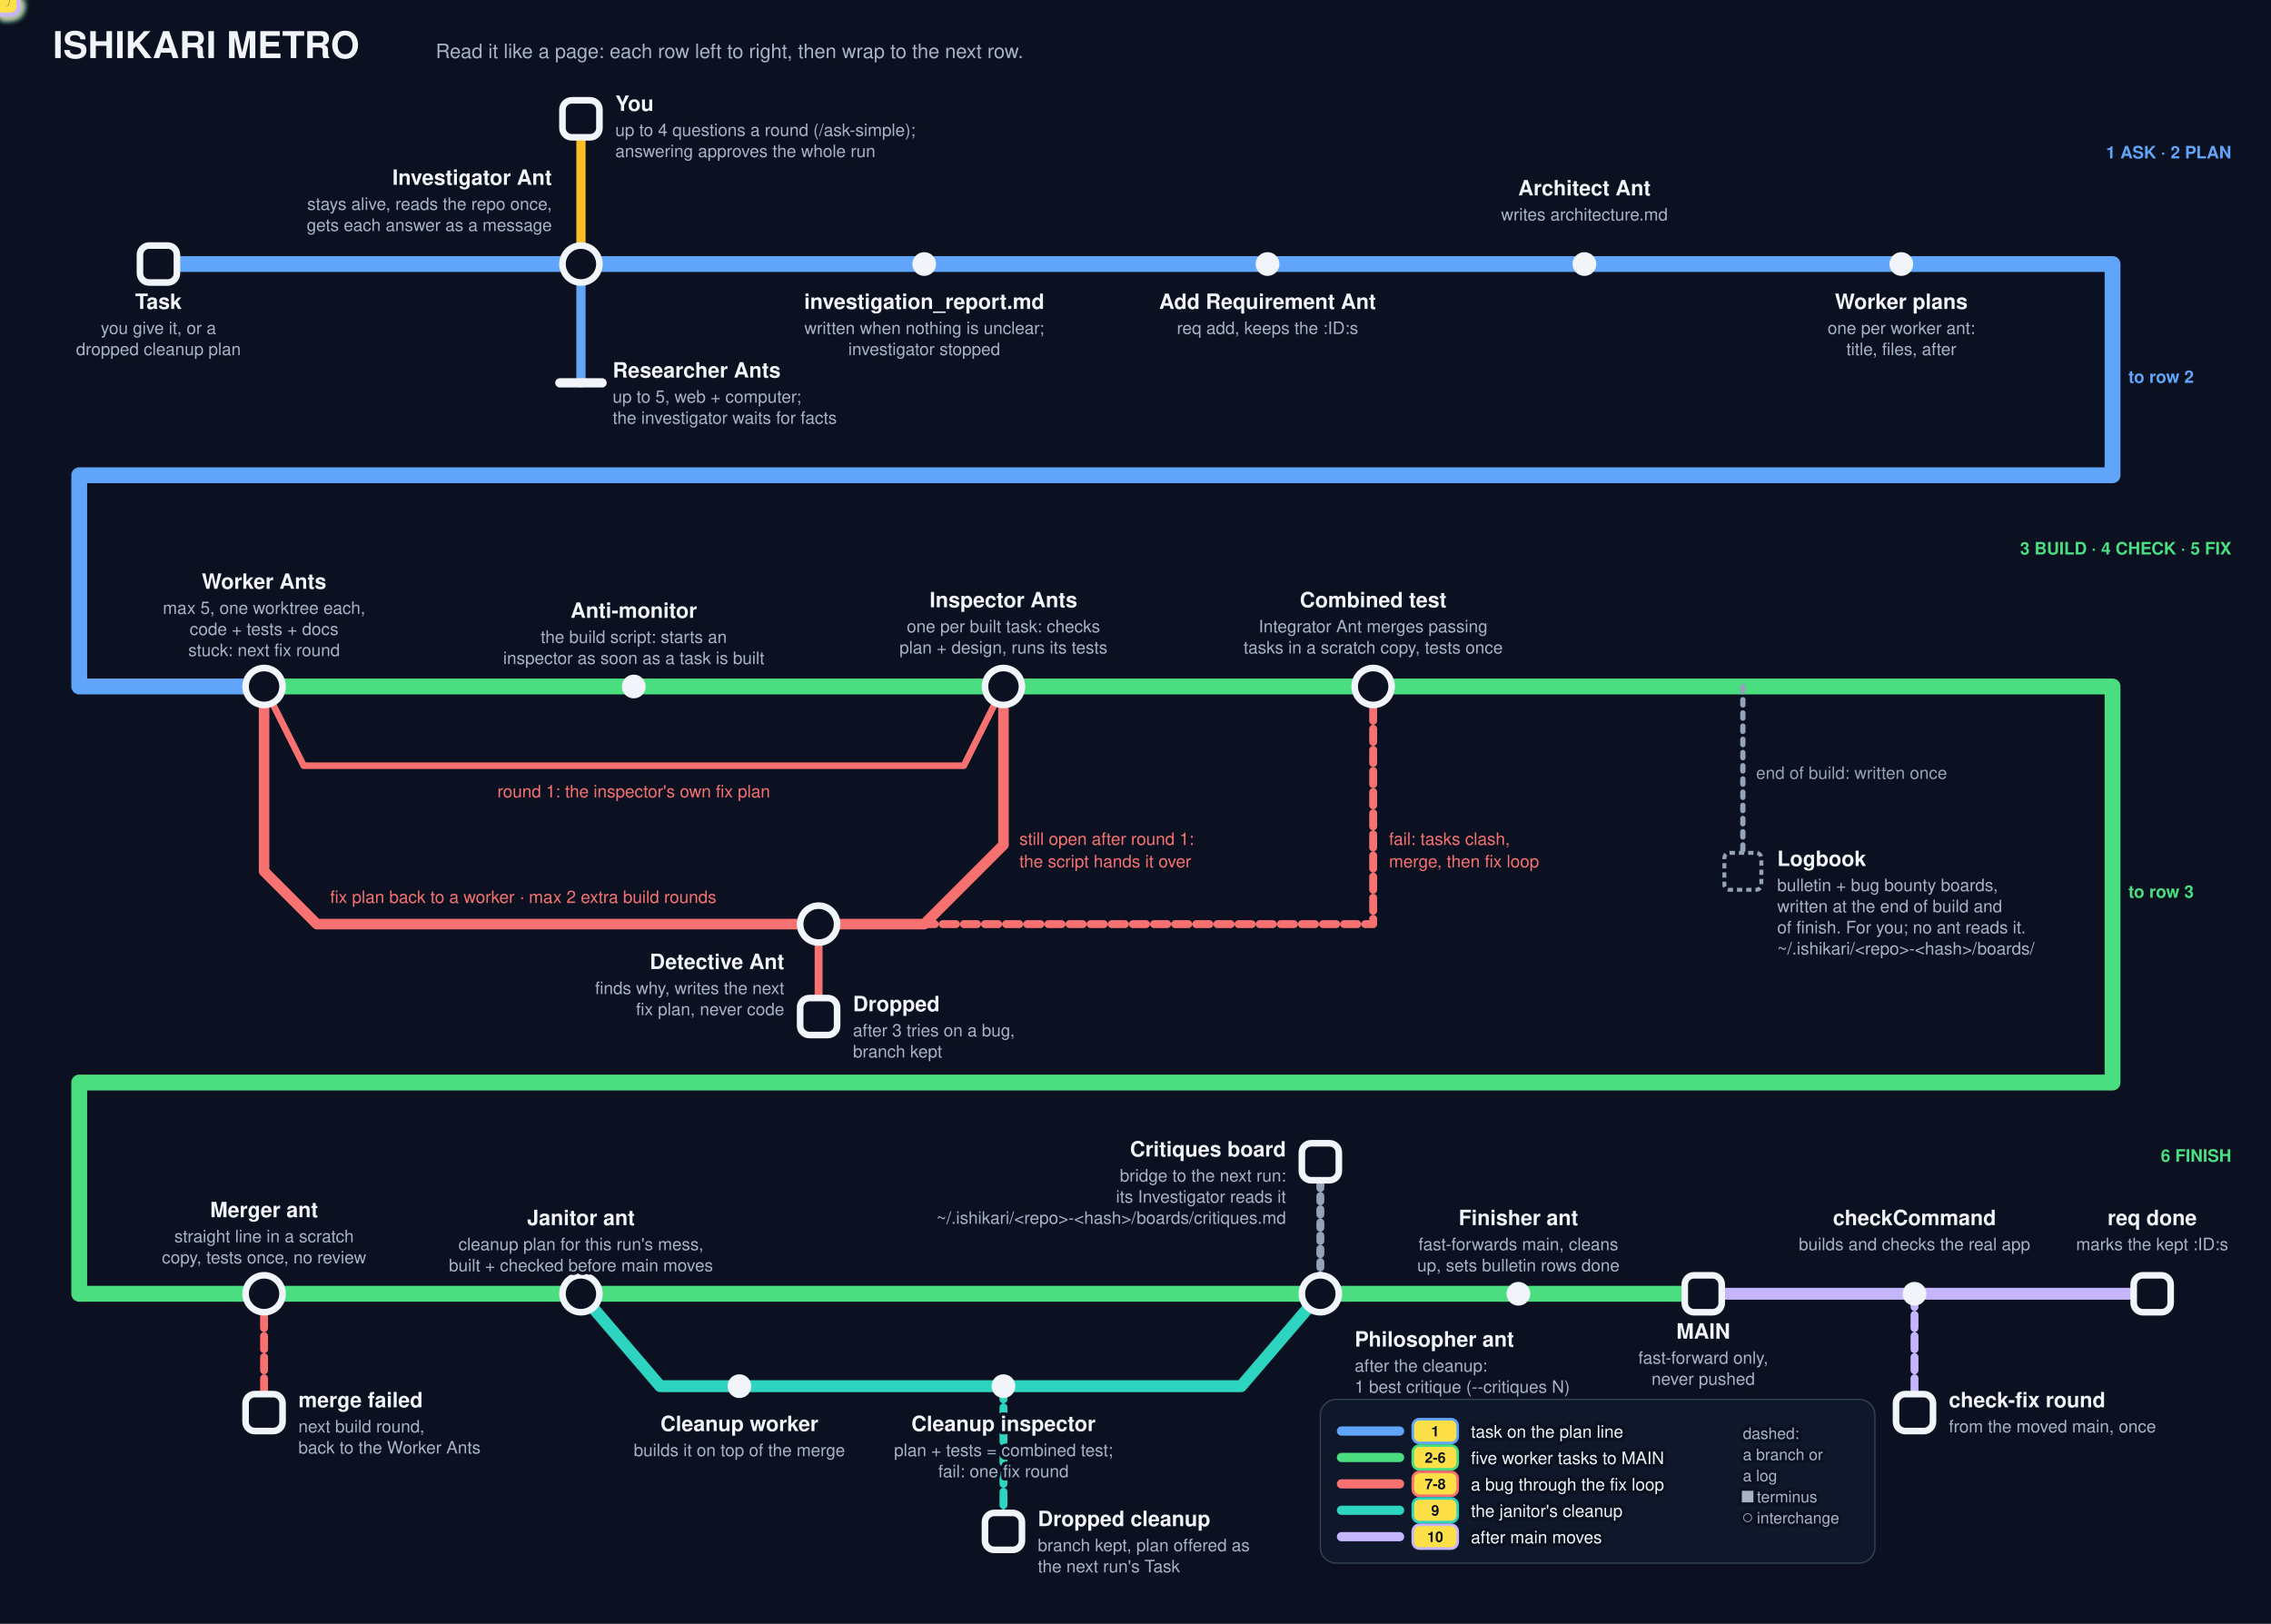
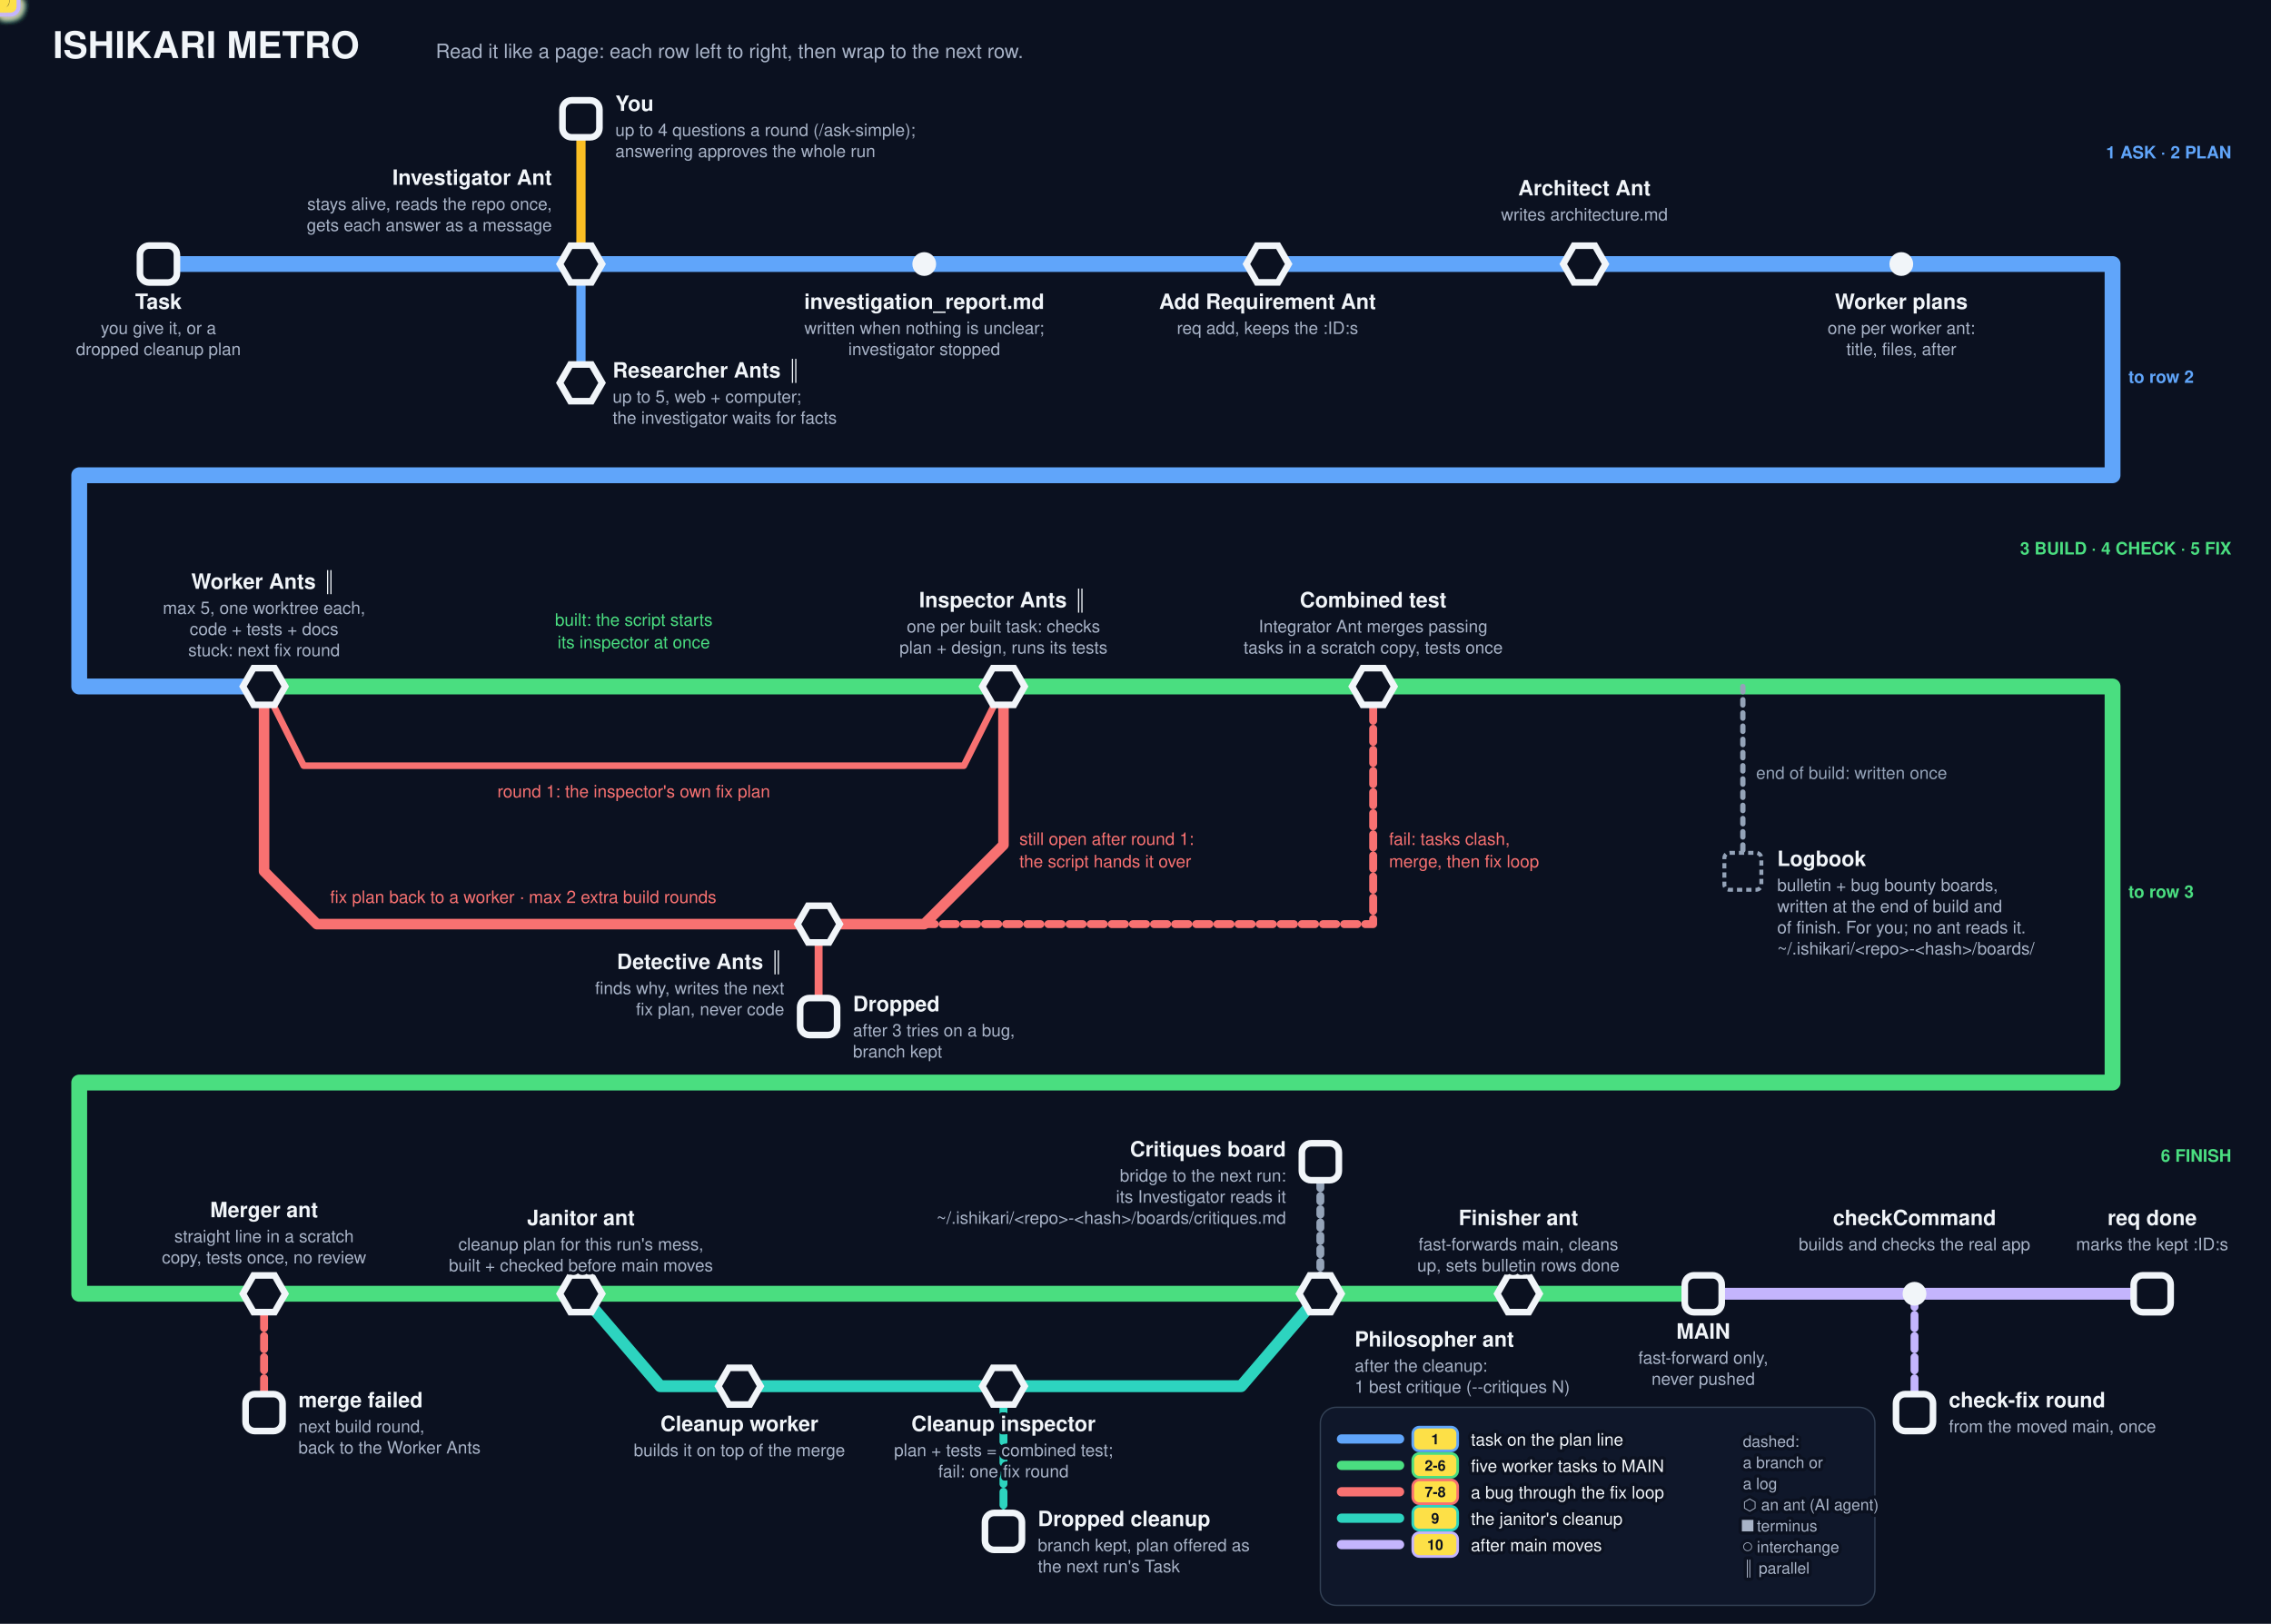
<svg xmlns="http://www.w3.org/2000/svg" viewBox="0 0 1720 1230" width="1720" height="1230" font-family="ui-sans-serif,-apple-system,Helvetica,Arial,sans-serif">
  <defs>
    <filter id="g" x="-100%" y="-100%" width="300%" height="300%">
      <feGaussianBlur stdDeviation="3" result="b" />
      <feMerge>
        <feMergeNode in="b" />
        <feMergeNode in="SourceGraphic" />
      </feMerge>
    </filter>
  </defs>
  <style>.h{paint-order:stroke;stroke:#0B1120;stroke-width:5px;stroke-linejoin:round}.flow{animation:f 1.2s linear infinite}@keyframes f{to{stroke-dashoffset:-32}}</style>
  <rect width="1720" height="1230" fill="#0B1120" />
  <text class="h" x="40" y="44" fill="#F1F5F9" font-size="28" text-anchor="start" font-weight="800">ISHIKARI METRO</text>
  <text class="h" x="330" y="44" fill="#A8B3C7" font-size="15" text-anchor="start" font-weight="400">Read it like a page: each row left to right, then wrap to the next row.</text>
  <text class="h" x="1690" y="120" fill="#60A5FA" font-size="13" text-anchor="end" font-weight="800">1 ASK  ·  2 PLAN</text>
  <text class="h" x="1690" y="420" fill="#4ADE80" font-size="13" text-anchor="end" font-weight="800">3 BUILD  ·  4 CHECK  ·  5 FIX</text>
  <text class="h" x="1690" y="880" fill="#4ADE80" font-size="13" text-anchor="end" font-weight="800">6 FINISH</text>
  <path id="L-plan" d="M120,200 L1440,200 L1600,200 L1600,360 L60,360 L60,520 L200,520" fill="none" stroke="#60A5FA" stroke-width="12" stroke-linejoin="round" stroke-linecap="round" />
  <path id="L-ask" d="M440,200 L440,90" fill="none" stroke="#FBBF24" stroke-width="7" stroke-linejoin="round" stroke-linecap="round" />
  <path id="L-res" d="M440,200 L440,290" fill="none" stroke="#60A5FA" stroke-width="7" stroke-linejoin="round" stroke-linecap="round" />
  <path id="L-build" d="M200,520 L1320,520 L1600,520 L1600,820 L60,820 L60,980 L1290,980" fill="none" stroke="#4ADE80" stroke-width="12" stroke-linejoin="round" stroke-linecap="round" />
  <path id="L-bugin" d="M760,520 L760,640 L700,700 L620,700" fill="none" stroke="#F87171" stroke-width="8" stroke-linejoin="round" stroke-linecap="round" />
  <path id="L-clash" d="M1040,520 L1040,700 L620,700" fill="none" stroke="#F87171" stroke-width="6" stroke-linejoin="round" stroke-linecap="round" stroke-dasharray="10 6" class="flow" />
  <path id="L-bugout" d="M620,700 L240,700 L200,660 L200,520" fill="none" stroke="#F87171" stroke-width="8" stroke-linejoin="round" stroke-linecap="round" />
  <path id="L-r1" d="M760,520 L730,580 L230,580 L200,520" fill="none" stroke="#F87171" stroke-width="5" stroke-linejoin="round" stroke-linecap="round" />
  <path id="L-logA" d="M1320,520 L1320,646" fill="none" stroke="#94A3B8" stroke-width="4" stroke-linejoin="round" stroke-linecap="round" stroke-dasharray="4 6" class="flow" />
  <path id="L-drop" d="M620,700 L620,770" fill="none" stroke="#F87171" stroke-width="6" stroke-linejoin="round" stroke-linecap="round" />
  <path id="L-mfail" d="M200,980 L200,1070" fill="none" stroke="#F87171" stroke-width="6" stroke-linejoin="round" stroke-linecap="round" stroke-dasharray="10 6" class="flow" />
  <path id="L-tidy" d="M440,980 L500,1050 L560,1050 L760,1050 L940,1050 L1000,980" fill="none" stroke="#2DD4BF" stroke-width="9" stroke-linejoin="round" stroke-linecap="round" />
  <path id="L-tdrop" d="M760,1050 L760,1160" fill="none" stroke="#2DD4BF" stroke-width="6" stroke-linejoin="round" stroke-linecap="round" stroke-dasharray="10 6" class="flow" />
  <path id="L-crit" d="M1000,980 L1000,880" fill="none" stroke="#94A3B8" stroke-width="6" stroke-linejoin="round" stroke-linecap="round" stroke-dasharray="4 6" class="flow" />
  <path id="L-after" d="M1290,980 L1630,980" fill="none" stroke="#C4B5FD" stroke-width="9" stroke-linejoin="round" stroke-linecap="round" />
  <path id="L-cfix" d="M1450,980 L1450,1070" fill="none" stroke="#C4B5FD" stroke-width="6" stroke-linejoin="round" stroke-linecap="round" stroke-dasharray="10 6" class="flow" />
  <text class="h" x="1612" y="290" fill="#60A5FA" font-size="13" text-anchor="start" font-weight="700">to row 2</text>
+   <text class="h" x="480" y="474" fill="#4ADE80" font-size="13" text-anchor="middle" font-weight="400">built: the script starts</text>
+   <text class="h" x="480" y="491" fill="#4ADE80" font-size="13" text-anchor="middle" font-weight="400">its inspector at once</text>
  <text class="h" x="1612" y="680" fill="#4ADE80" font-size="13" text-anchor="start" font-weight="700">to row 3</text>
  <text class="h" x="1330" y="590" fill="#94A3B8" font-size="13" text-anchor="start" font-weight="400">end of build: written once</text>
  <text class="h" x="772" y="640" fill="#F87171" font-size="13" text-anchor="start" font-weight="400">still open after round 1:</text>
  <text class="h" x="772" y="657" fill="#F87171" font-size="13" text-anchor="start" font-weight="400">the script hands it over</text>
  <text class="h" x="480" y="604" fill="#F87171" font-size="13" text-anchor="middle" font-weight="400">round 1: the inspector's own fix plan</text>
  <text class="h" x="1052" y="640" fill="#F87171" font-size="13" text-anchor="start" font-weight="400">fail: tasks clash,</text>
  <text class="h" x="1052" y="657" fill="#F87171" font-size="13" text-anchor="start" font-weight="400">merge, then fix loop</text>
  <text class="h" x="250" y="684" fill="#F87171" font-size="13" text-anchor="start" font-weight="400">fix plan back to a worker  ·  max 2 extra build rounds</text>
  <rect x="106" y="186" width="28" height="28" rx="7" fill="#0B1120" stroke="#F1F5F9" stroke-width="5" />
  <text class="h" x="120" y="234" fill="#F1F5F9" font-size="16" text-anchor="middle" font-weight="700">Task</text>
  <text class="h" x="120" y="253" fill="#A8B3C7" font-size="13" text-anchor="middle" font-weight="400">you give it, or a</text>
  <text class="h" x="120" y="269" fill="#A8B3C7" font-size="13" text-anchor="middle" font-weight="400">dropped cleanup plan</text>
-   <circle cx="440" cy="200" r="14" fill="#0B1120" stroke="#F1F5F9" stroke-width="5" />
+   <polygon points="424.0,200.0 432.0,186.1 448.0,186.1 456.0,200.0 448.0,213.9 432.0,213.9" fill="#0B1120" stroke="#F1F5F9" stroke-width="5" />
  <text class="h" x="418" y="140" fill="#F1F5F9" font-size="16" text-anchor="end" font-weight="700">Investigator Ant</text>
  <text class="h" x="418" y="159" fill="#A8B3C7" font-size="13" text-anchor="end" font-weight="400">stays alive, reads the repo once,</text>
  <text class="h" x="418" y="175" fill="#A8B3C7" font-size="13" text-anchor="end" font-weight="400">gets each answer as a message</text>
  <rect x="426" y="76" width="28" height="28" rx="7" fill="#0B1120" stroke="#F1F5F9" stroke-width="5" />
  <text class="h" x="466" y="84" fill="#F1F5F9" font-size="16" text-anchor="start" font-weight="700">You</text>
  <text class="h" x="466" y="103" fill="#A8B3C7" font-size="13" text-anchor="start" font-weight="400">up to 4 questions a round (/ask-simple);</text>
  <text class="h" x="466" y="119" fill="#A8B3C7" font-size="13" text-anchor="start" font-weight="400">answering approves the whole run</text>
-   <line x1="424" y1="290" x2="456" y2="290" stroke="#F1F5F9" stroke-width="7" stroke-linecap="round" />
-   <text class="h" x="464" y="286" fill="#F1F5F9" font-size="16" text-anchor="start" font-weight="700">Researcher Ants</text>
+   <polygon points="424.0,290.0 432.0,276.1 448.0,276.1 456.0,290.0 448.0,303.9 432.0,303.9" fill="#0B1120" stroke="#F1F5F9" stroke-width="5" />
+   <text class="h" x="464" y="286" fill="#F1F5F9" font-size="16" text-anchor="start" font-weight="700">Researcher Ants  ∥</text>
  <text class="h" x="464" y="305" fill="#A8B3C7" font-size="13" text-anchor="start" font-weight="400">up to 5, web + computer;</text>
  <text class="h" x="464" y="321" fill="#A8B3C7" font-size="13" text-anchor="start" font-weight="400">the investigator waits for facts</text>
  <circle cx="700" cy="200" r="9" fill="#F1F5F9" />
  <text class="h" x="700" y="234" fill="#F1F5F9" font-size="16" text-anchor="middle" font-weight="700">investigation_report.md</text>
  <text class="h" x="700" y="253" fill="#A8B3C7" font-size="13" text-anchor="middle" font-weight="400">written when nothing is unclear;</text>
  <text class="h" x="700" y="269" fill="#A8B3C7" font-size="13" text-anchor="middle" font-weight="400">investigator stopped</text>
-   <circle cx="960" cy="200" r="9" fill="#F1F5F9" />
+   <polygon points="944.0,200.0 952.0,186.1 968.0,186.1 976.0,200.0 968.0,213.9 952.0,213.9" fill="#0B1120" stroke="#F1F5F9" stroke-width="5" />
  <text class="h" x="960" y="234" fill="#F1F5F9" font-size="16" text-anchor="middle" font-weight="700">Add Requirement Ant</text>
  <text class="h" x="960" y="253" fill="#A8B3C7" font-size="13" text-anchor="middle" font-weight="400">req add, keeps the :ID:s</text>
-   <circle cx="1200" cy="200" r="9" fill="#F1F5F9" />
+   <polygon points="1184.0,200.0 1192.0,186.1 1208.0,186.1 1216.0,200.0 1208.0,213.9 1192.0,213.9" fill="#0B1120" stroke="#F1F5F9" stroke-width="5" />
  <text class="h" x="1200" y="148" fill="#F1F5F9" font-size="16" text-anchor="middle" font-weight="700">Architect Ant</text>
  <text class="h" x="1200" y="167" fill="#A8B3C7" font-size="13" text-anchor="middle" font-weight="400">writes architecture.md</text>
  <circle cx="1440" cy="200" r="9" fill="#F1F5F9" />
  <text class="h" x="1440" y="234" fill="#F1F5F9" font-size="16" text-anchor="middle" font-weight="700">Worker plans</text>
  <text class="h" x="1440" y="253" fill="#A8B3C7" font-size="13" text-anchor="middle" font-weight="400">one per worker ant:</text>
  <text class="h" x="1440" y="269" fill="#A8B3C7" font-size="13" text-anchor="middle" font-weight="400">title, files, after</text>
-   <circle cx="200" cy="520" r="14" fill="#0B1120" stroke="#F1F5F9" stroke-width="5" />
-   <text class="h" x="200" y="446" fill="#F1F5F9" font-size="16" text-anchor="middle" font-weight="700">Worker Ants</text>
+   <polygon points="184.0,520.0 192.0,506.1 208.0,506.1 216.0,520.0 208.0,533.9 192.0,533.9" fill="#0B1120" stroke="#F1F5F9" stroke-width="5" />
+   <text class="h" x="200" y="446" fill="#F1F5F9" font-size="16" text-anchor="middle" font-weight="700">Worker Ants  ∥</text>
  <text class="h" x="200" y="465" fill="#A8B3C7" font-size="13" text-anchor="middle" font-weight="400">max 5, one worktree each,</text>
  <text class="h" x="200" y="481" fill="#A8B3C7" font-size="13" text-anchor="middle" font-weight="400">code + tests + docs</text>
  <text class="h" x="200" y="497" fill="#A8B3C7" font-size="13" text-anchor="middle" font-weight="400">stuck: next fix round</text>
-   <circle cx="480" cy="520" r="9" fill="#F1F5F9" />
-   <text class="h" x="480" y="468" fill="#F1F5F9" font-size="16" text-anchor="middle" font-weight="700">Anti-monitor</text>
-   <text class="h" x="480" y="487" fill="#A8B3C7" font-size="13" text-anchor="middle" font-weight="400">the build script: starts an</text>
-   <text class="h" x="480" y="503" fill="#A8B3C7" font-size="13" text-anchor="middle" font-weight="400">inspector as soon as a task is built</text>
-   <circle cx="760" cy="520" r="14" fill="#0B1120" stroke="#F1F5F9" stroke-width="5" />
-   <text class="h" x="760" y="460" fill="#F1F5F9" font-size="16" text-anchor="middle" font-weight="700">Inspector Ants</text>
+   <polygon points="744.0,520.0 752.0,506.1 768.0,506.1 776.0,520.0 768.0,533.9 752.0,533.9" fill="#0B1120" stroke="#F1F5F9" stroke-width="5" />
+   <text class="h" x="760" y="460" fill="#F1F5F9" font-size="16" text-anchor="middle" font-weight="700">Inspector Ants  ∥</text>
  <text class="h" x="760" y="479" fill="#A8B3C7" font-size="13" text-anchor="middle" font-weight="400">one per built task: checks</text>
  <text class="h" x="760" y="495" fill="#A8B3C7" font-size="13" text-anchor="middle" font-weight="400">plan + design, runs its tests</text>
-   <circle cx="1040" cy="520" r="14" fill="#0B1120" stroke="#F1F5F9" stroke-width="5" />
+   <polygon points="1024.0,520.0 1032.0,506.1 1048.0,506.1 1056.0,520.0 1048.0,533.9 1032.0,533.9" fill="#0B1120" stroke="#F1F5F9" stroke-width="5" />
  <text class="h" x="1040" y="460" fill="#F1F5F9" font-size="16" text-anchor="middle" font-weight="700">Combined test</text>
  <text class="h" x="1040" y="479" fill="#A8B3C7" font-size="13" text-anchor="middle" font-weight="400">Integrator Ant merges passing</text>
  <text class="h" x="1040" y="495" fill="#A8B3C7" font-size="13" text-anchor="middle" font-weight="400">tasks in a scratch copy, tests once</text>
  <rect x="1306" y="646" width="28" height="28" rx="4" fill="#0B1120" stroke="#94A3B8" stroke-width="3" stroke-dasharray="4 3" />
  <text class="h" x="1346" y="656" fill="#F1F5F9" font-size="16" text-anchor="start" font-weight="700">Logbook</text>
  <text class="h" x="1346" y="675" fill="#A8B3C7" font-size="13" text-anchor="start" font-weight="400">bulletin + bug bounty boards,</text>
  <text class="h" x="1346" y="691" fill="#A8B3C7" font-size="13" text-anchor="start" font-weight="400">written at the end of build and</text>
  <text class="h" x="1346" y="707" fill="#A8B3C7" font-size="13" text-anchor="start" font-weight="400">of finish. For you; no ant reads it.</text>
  <text class="h" x="1346" y="723" fill="#A8B3C7" font-size="13" text-anchor="start" font-weight="400">~/.ishikari/&lt;repo&gt;-&lt;hash&gt;/boards/</text>
-   <circle cx="620" cy="700" r="14" fill="#0B1120" stroke="#F1F5F9" stroke-width="5" />
-   <text class="h" x="594" y="734" fill="#F1F5F9" font-size="16" text-anchor="end" font-weight="700">Detective Ant</text>
+   <polygon points="604.0,700.0 612.0,686.1 628.0,686.1 636.0,700.0 628.0,713.9 612.0,713.9" fill="#0B1120" stroke="#F1F5F9" stroke-width="5" />
+   <text class="h" x="594" y="734" fill="#F1F5F9" font-size="16" text-anchor="end" font-weight="700">Detective Ants  ∥</text>
  <text class="h" x="594" y="753" fill="#A8B3C7" font-size="13" text-anchor="end" font-weight="400">finds why, writes the next</text>
  <text class="h" x="594" y="769" fill="#A8B3C7" font-size="13" text-anchor="end" font-weight="400">fix plan, never code</text>
  <rect x="606" y="756" width="28" height="28" rx="7" fill="#0B1120" stroke="#F1F5F9" stroke-width="5" />
  <text class="h" x="646" y="766" fill="#F1F5F9" font-size="16" text-anchor="start" font-weight="700">Dropped</text>
  <text class="h" x="646" y="785" fill="#A8B3C7" font-size="13" text-anchor="start" font-weight="400">after 3 tries on a bug,</text>
  <text class="h" x="646" y="801" fill="#A8B3C7" font-size="13" text-anchor="start" font-weight="400">branch kept</text>
-   <circle cx="200" cy="980" r="14" fill="#0B1120" stroke="#F1F5F9" stroke-width="5" />
+   <polygon points="184.0,980.0 192.0,966.1 208.0,966.1 216.0,980.0 208.0,993.9 192.0,993.9" fill="#0B1120" stroke="#F1F5F9" stroke-width="5" />
  <text class="h" x="200" y="922" fill="#F1F5F9" font-size="16" text-anchor="middle" font-weight="700">Merger ant</text>
  <text class="h" x="200" y="941" fill="#A8B3C7" font-size="13" text-anchor="middle" font-weight="400">straight line in a scratch</text>
  <text class="h" x="200" y="957" fill="#A8B3C7" font-size="13" text-anchor="middle" font-weight="400">copy, tests once, no review</text>
  <rect x="186" y="1056" width="28" height="28" rx="7" fill="#0B1120" stroke="#F1F5F9" stroke-width="5" />
  <text class="h" x="226" y="1066" fill="#F1F5F9" font-size="16" text-anchor="start" font-weight="700">merge failed</text>
  <text class="h" x="226" y="1085" fill="#A8B3C7" font-size="13" text-anchor="start" font-weight="400">next build round,</text>
  <text class="h" x="226" y="1101" fill="#A8B3C7" font-size="13" text-anchor="start" font-weight="400">back to the Worker Ants</text>
-   <circle cx="440" cy="980" r="14" fill="#0B1120" stroke="#F1F5F9" stroke-width="5" />
+   <polygon points="424.0,980.0 432.0,966.1 448.0,966.1 456.0,980.0 448.0,993.9 432.0,993.9" fill="#0B1120" stroke="#F1F5F9" stroke-width="5" />
  <text class="h" x="440" y="928" fill="#F1F5F9" font-size="16" text-anchor="middle" font-weight="700">Janitor ant</text>
  <text class="h" x="440" y="947" fill="#A8B3C7" font-size="13" text-anchor="middle" font-weight="400">cleanup plan for this run's mess,</text>
  <text class="h" x="440" y="963" fill="#A8B3C7" font-size="13" text-anchor="middle" font-weight="400">built + checked before main moves</text>
-   <circle cx="560" cy="1050" r="9" fill="#F1F5F9" />
+   <polygon points="544.0,1050.0 552.0,1036.1 568.0,1036.1 576.0,1050.0 568.0,1063.9 552.0,1063.9" fill="#0B1120" stroke="#F1F5F9" stroke-width="5" />
  <text class="h" x="560" y="1084" fill="#F1F5F9" font-size="16" text-anchor="middle" font-weight="700">Cleanup worker</text>
  <text class="h" x="560" y="1103" fill="#A8B3C7" font-size="13" text-anchor="middle" font-weight="400">builds it on top of the merge</text>
-   <circle cx="760" cy="1050" r="9" fill="#F1F5F9" />
+   <polygon points="744.0,1050.0 752.0,1036.1 768.0,1036.1 776.0,1050.0 768.0,1063.9 752.0,1063.9" fill="#0B1120" stroke="#F1F5F9" stroke-width="5" />
  <text class="h" x="760" y="1084" fill="#F1F5F9" font-size="16" text-anchor="middle" font-weight="700">Cleanup inspector</text>
  <text class="h" x="760" y="1103" fill="#A8B3C7" font-size="13" text-anchor="middle" font-weight="400">plan + tests = combined test;</text>
  <text class="h" x="760" y="1119" fill="#A8B3C7" font-size="13" text-anchor="middle" font-weight="400">fail: one fix round</text>
  <rect x="746" y="1146" width="28" height="28" rx="7" fill="#0B1120" stroke="#F1F5F9" stroke-width="5" />
  <text class="h" x="786" y="1156" fill="#F1F5F9" font-size="16" text-anchor="start" font-weight="700">Dropped cleanup</text>
  <text class="h" x="786" y="1175" fill="#A8B3C7" font-size="13" text-anchor="start" font-weight="400">branch kept, plan offered as</text>
  <text class="h" x="786" y="1191" fill="#A8B3C7" font-size="13" text-anchor="start" font-weight="400">the next run's Task</text>
-   <circle cx="1000" cy="980" r="14" fill="#0B1120" stroke="#F1F5F9" stroke-width="5" />
+   <polygon points="984.0,980.0 992.0,966.1 1008.0,966.1 1016.0,980.0 1008.0,993.9 992.0,993.9" fill="#0B1120" stroke="#F1F5F9" stroke-width="5" />
  <text class="h" x="1026" y="1020" fill="#F1F5F9" font-size="16" text-anchor="start" font-weight="700">Philosopher ant</text>
  <text class="h" x="1026" y="1039" fill="#A8B3C7" font-size="13" text-anchor="start" font-weight="400">after the cleanup:</text>
  <text class="h" x="1026" y="1055" fill="#A8B3C7" font-size="13" text-anchor="start" font-weight="400">1 best critique (--critiques N)</text>
  <rect x="986" y="866" width="28" height="28" rx="7" fill="#0B1120" stroke="#F1F5F9" stroke-width="5" />
  <text class="h" x="974" y="876" fill="#F1F5F9" font-size="16" text-anchor="end" font-weight="700">Critiques board</text>
  <text class="h" x="974" y="895" fill="#A8B3C7" font-size="13" text-anchor="end" font-weight="400">bridge to the next run:</text>
  <text class="h" x="974" y="911" fill="#A8B3C7" font-size="13" text-anchor="end" font-weight="400">its Investigator reads it</text>
  <text class="h" x="974" y="927" fill="#A8B3C7" font-size="13" text-anchor="end" font-weight="400">~/.ishikari/&lt;repo&gt;-&lt;hash&gt;/boards/critiques.md</text>
-   <circle cx="1150" cy="980" r="9" fill="#F1F5F9" />
+   <polygon points="1134.0,980.0 1142.0,966.1 1158.0,966.1 1166.0,980.0 1158.0,993.9 1142.0,993.9" fill="#0B1120" stroke="#F1F5F9" stroke-width="5" />
  <text class="h" x="1150" y="928" fill="#F1F5F9" font-size="16" text-anchor="middle" font-weight="700">Finisher ant</text>
  <text class="h" x="1150" y="947" fill="#A8B3C7" font-size="13" text-anchor="middle" font-weight="400">fast-forwards main, cleans</text>
  <text class="h" x="1150" y="963" fill="#A8B3C7" font-size="13" text-anchor="middle" font-weight="400">up, sets bulletin rows done</text>
  <rect x="1276" y="966" width="28" height="28" rx="7" fill="#0B1120" stroke="#F1F5F9" stroke-width="5" />
  <text class="h" x="1290" y="1014" fill="#F1F5F9" font-size="16" text-anchor="middle" font-weight="700">MAIN</text>
  <text class="h" x="1290" y="1033" fill="#A8B3C7" font-size="13" text-anchor="middle" font-weight="400">fast-forward only,</text>
  <text class="h" x="1290" y="1049" fill="#A8B3C7" font-size="13" text-anchor="middle" font-weight="400">never pushed</text>
  <circle cx="1450" cy="980" r="9" fill="#F1F5F9" />
  <text class="h" x="1450" y="928" fill="#F1F5F9" font-size="16" text-anchor="middle" font-weight="700">checkCommand</text>
  <text class="h" x="1450" y="947" fill="#A8B3C7" font-size="13" text-anchor="middle" font-weight="400">builds and checks the real app</text>
  <rect x="1436" y="1056" width="28" height="28" rx="7" fill="#0B1120" stroke="#F1F5F9" stroke-width="5" />
  <text class="h" x="1476" y="1066" fill="#F1F5F9" font-size="16" text-anchor="start" font-weight="700">check-fix round</text>
  <text class="h" x="1476" y="1085" fill="#A8B3C7" font-size="13" text-anchor="start" font-weight="400">from the moved main, once</text>
  <rect x="1616" y="966" width="28" height="28" rx="7" fill="#0B1120" stroke="#F1F5F9" stroke-width="5" />
  <text class="h" x="1630" y="928" fill="#F1F5F9" font-size="16" text-anchor="middle" font-weight="700">req done</text>
  <text class="h" x="1630" y="947" fill="#A8B3C7" font-size="13" text-anchor="middle" font-weight="400">marks the kept :ID:s</text>
  <g filter="url(#g)">
    <rect x="-14" y="-11" width="28" height="22" rx="6" fill="#FDE047" stroke="#60A5FA" stroke-width="3" />
    <text y="5" font-size="14" font-weight="800" fill="#0B1120" text-anchor="middle">1</text>
    <animateMotion dur="20s" begin="0s" repeatCount="indefinite">
      <mpath href="#L-plan" />
    </animateMotion>
  </g>
  <g filter="url(#g)">
    <rect x="-14" y="-11" width="28" height="22" rx="6" fill="#FDE047" stroke="#4ADE80" stroke-width="3" />
    <text y="5" font-size="14" font-weight="800" fill="#0B1120" text-anchor="middle">2</text>
    <animateMotion dur="28s" begin="0s" repeatCount="indefinite">
      <mpath href="#L-build" />
    </animateMotion>
  </g>
  <g filter="url(#g)">
    <rect x="-14" y="-11" width="28" height="22" rx="6" fill="#FDE047" stroke="#4ADE80" stroke-width="3" />
    <text y="5" font-size="14" font-weight="800" fill="#0B1120" text-anchor="middle">3</text>
    <animateMotion dur="28s" begin="-5.6s" repeatCount="indefinite">
      <mpath href="#L-build" />
    </animateMotion>
  </g>
  <g filter="url(#g)">
    <rect x="-14" y="-11" width="28" height="22" rx="6" fill="#FDE047" stroke="#4ADE80" stroke-width="3" />
    <text y="5" font-size="14" font-weight="800" fill="#0B1120" text-anchor="middle">4</text>
    <animateMotion dur="28s" begin="-11.2s" repeatCount="indefinite">
      <mpath href="#L-build" />
    </animateMotion>
  </g>
  <g filter="url(#g)">
    <rect x="-14" y="-11" width="28" height="22" rx="6" fill="#FDE047" stroke="#4ADE80" stroke-width="3" />
    <text y="5" font-size="14" font-weight="800" fill="#0B1120" text-anchor="middle">5</text>
    <animateMotion dur="28s" begin="-16.8s" repeatCount="indefinite">
      <mpath href="#L-build" />
    </animateMotion>
  </g>
  <g filter="url(#g)">
    <rect x="-14" y="-11" width="28" height="22" rx="6" fill="#FDE047" stroke="#4ADE80" stroke-width="3" />
    <text y="5" font-size="14" font-weight="800" fill="#0B1120" text-anchor="middle">6</text>
    <animateMotion dur="28s" begin="-22.4s" repeatCount="indefinite">
      <mpath href="#L-build" />
    </animateMotion>
  </g>
  <g filter="url(#g)">
    <rect x="-14" y="-11" width="28" height="22" rx="6" fill="#FDE047" stroke="#F87171" stroke-width="3" />
    <text y="5" font-size="14" font-weight="800" fill="#0B1120" text-anchor="middle">7</text>
    <animateMotion dur="5s" begin="0s" repeatCount="indefinite">
      <mpath href="#L-bugin" />
    </animateMotion>
  </g>
  <g filter="url(#g)">
    <rect x="-14" y="-11" width="28" height="22" rx="6" fill="#FDE047" stroke="#F87171" stroke-width="3" />
    <text y="5" font-size="14" font-weight="800" fill="#0B1120" text-anchor="middle">8</text>
    <animateMotion dur="8s" begin="0s" repeatCount="indefinite">
      <mpath href="#L-bugout" />
    </animateMotion>
  </g>
  <g filter="url(#g)">
    <rect x="-14" y="-11" width="28" height="22" rx="6" fill="#FDE047" stroke="#2DD4BF" stroke-width="3" />
    <text y="5" font-size="14" font-weight="800" fill="#0B1120" text-anchor="middle">9</text>
    <animateMotion dur="8s" begin="0s" repeatCount="indefinite">
      <mpath href="#L-tidy" />
    </animateMotion>
  </g>
  <g filter="url(#g)">
    <rect x="-14" y="-11" width="28" height="22" rx="6" fill="#FDE047" stroke="#C4B5FD" stroke-width="3" />
    <text y="5" font-size="14" font-weight="800" fill="#0B1120" text-anchor="middle">10</text>
    <animateMotion dur="5s" begin="0s" repeatCount="indefinite">
      <mpath href="#L-after" />
    </animateMotion>
  </g>
  <circle r="7" fill="#FDE047" filter="url(#g)">
    <animateMotion dur="6s" repeatCount="indefinite" keyPoints="0;1;0" keyTimes="0;0.5;1" calcMode="linear">
      <mpath href="#L-ask" />
    </animateMotion>
  </circle>
  <circle r="7" fill="#FDE047" filter="url(#g)">
    <animateMotion dur="5s" repeatCount="indefinite" keyPoints="0;1;0" keyTimes="0;0.5;1" calcMode="linear">
      <mpath href="#L-res" />
    </animateMotion>
  </circle>
-   <rect x="1000" y="1060" width="420" height="124" rx="12" fill="#0F172A" stroke="#334155" />
-   <line x1="1016" y1="1084" x2="1060" y2="1084" stroke="#60A5FA" stroke-width="7" stroke-linecap="round" />
-   <rect x="1070" y="1075" width="34" height="18" rx="5" fill="#FDE047" stroke="#60A5FA" stroke-width="2" />
-   <text x="1087" y="1088" font-size="11" font-weight="800" fill="#0B1120" text-anchor="middle">1</text>
-   <text class="h" x="1114" y="1089" fill="#F1F5F9" font-size="13" text-anchor="start" font-weight="400">task on the plan line</text>
-   <line x1="1016" y1="1104" x2="1060" y2="1104" stroke="#4ADE80" stroke-width="7" stroke-linecap="round" />
-   <rect x="1070" y="1095" width="34" height="18" rx="5" fill="#FDE047" stroke="#4ADE80" stroke-width="2" />
-   <text x="1087" y="1108" font-size="11" font-weight="800" fill="#0B1120" text-anchor="middle">2-6</text>
-   <text class="h" x="1114" y="1109" fill="#F1F5F9" font-size="13" text-anchor="start" font-weight="400">five worker tasks to MAIN</text>
-   <line x1="1016" y1="1124" x2="1060" y2="1124" stroke="#F87171" stroke-width="7" stroke-linecap="round" />
-   <rect x="1070" y="1115" width="34" height="18" rx="5" fill="#FDE047" stroke="#F87171" stroke-width="2" />
-   <text x="1087" y="1128" font-size="11" font-weight="800" fill="#0B1120" text-anchor="middle">7-8</text>
-   <text class="h" x="1114" y="1129" fill="#F1F5F9" font-size="13" text-anchor="start" font-weight="400">a bug through the fix loop</text>
-   <line x1="1016" y1="1144" x2="1060" y2="1144" stroke="#2DD4BF" stroke-width="7" stroke-linecap="round" />
-   <rect x="1070" y="1135" width="34" height="18" rx="5" fill="#FDE047" stroke="#2DD4BF" stroke-width="2" />
-   <text x="1087" y="1148" font-size="11" font-weight="800" fill="#0B1120" text-anchor="middle">9</text>
-   <text class="h" x="1114" y="1149" fill="#F1F5F9" font-size="13" text-anchor="start" font-weight="400">the janitor's cleanup</text>
-   <line x1="1016" y1="1164" x2="1060" y2="1164" stroke="#C4B5FD" stroke-width="7" stroke-linecap="round" />
-   <rect x="1070" y="1155" width="34" height="18" rx="5" fill="#FDE047" stroke="#C4B5FD" stroke-width="2" />
-   <text x="1087" y="1168" font-size="11" font-weight="800" fill="#0B1120" text-anchor="middle">10</text>
-   <text class="h" x="1114" y="1169" fill="#F1F5F9" font-size="13" text-anchor="start" font-weight="400">after main moves</text>
-   <text class="h" x="1320" y="1090" fill="#A8B3C7" font-size="12" text-anchor="start" font-weight="400">dashed:</text>
-   <text class="h" x="1320" y="1106" fill="#A8B3C7" font-size="12" text-anchor="start" font-weight="400">a branch or</text>
-   <text class="h" x="1320" y="1122" fill="#A8B3C7" font-size="12" text-anchor="start" font-weight="400">a log</text>
-   <text class="h" x="1320" y="1138" fill="#A8B3C7" font-size="12" text-anchor="start" font-weight="400">■ terminus</text>
-   <text class="h" x="1320" y="1154" fill="#A8B3C7" font-size="12" text-anchor="start" font-weight="400">○ interchange</text>
+   <rect x="1000" y="1066" width="420" height="150" rx="12" fill="#0F172A" stroke="#334155" />
+   <line x1="1016" y1="1090" x2="1060" y2="1090" stroke="#60A5FA" stroke-width="7" stroke-linecap="round" />
+   <rect x="1070" y="1081" width="34" height="18" rx="5" fill="#FDE047" stroke="#60A5FA" stroke-width="2" />
+   <text x="1087" y="1094" font-size="11" font-weight="800" fill="#0B1120" text-anchor="middle">1</text>
+   <text class="h" x="1114" y="1095" fill="#F1F5F9" font-size="13" text-anchor="start" font-weight="400">task on the plan line</text>
+   <line x1="1016" y1="1110" x2="1060" y2="1110" stroke="#4ADE80" stroke-width="7" stroke-linecap="round" />
+   <rect x="1070" y="1101" width="34" height="18" rx="5" fill="#FDE047" stroke="#4ADE80" stroke-width="2" />
+   <text x="1087" y="1114" font-size="11" font-weight="800" fill="#0B1120" text-anchor="middle">2-6</text>
+   <text class="h" x="1114" y="1115" fill="#F1F5F9" font-size="13" text-anchor="start" font-weight="400">five worker tasks to MAIN</text>
+   <line x1="1016" y1="1130" x2="1060" y2="1130" stroke="#F87171" stroke-width="7" stroke-linecap="round" />
+   <rect x="1070" y="1121" width="34" height="18" rx="5" fill="#FDE047" stroke="#F87171" stroke-width="2" />
+   <text x="1087" y="1134" font-size="11" font-weight="800" fill="#0B1120" text-anchor="middle">7-8</text>
+   <text class="h" x="1114" y="1135" fill="#F1F5F9" font-size="13" text-anchor="start" font-weight="400">a bug through the fix loop</text>
+   <line x1="1016" y1="1150" x2="1060" y2="1150" stroke="#2DD4BF" stroke-width="7" stroke-linecap="round" />
+   <rect x="1070" y="1141" width="34" height="18" rx="5" fill="#FDE047" stroke="#2DD4BF" stroke-width="2" />
+   <text x="1087" y="1154" font-size="11" font-weight="800" fill="#0B1120" text-anchor="middle">9</text>
+   <text class="h" x="1114" y="1155" fill="#F1F5F9" font-size="13" text-anchor="start" font-weight="400">the janitor's cleanup</text>
+   <line x1="1016" y1="1170" x2="1060" y2="1170" stroke="#C4B5FD" stroke-width="7" stroke-linecap="round" />
+   <rect x="1070" y="1161" width="34" height="18" rx="5" fill="#FDE047" stroke="#C4B5FD" stroke-width="2" />
+   <text x="1087" y="1174" font-size="11" font-weight="800" fill="#0B1120" text-anchor="middle">10</text>
+   <text class="h" x="1114" y="1175" fill="#F1F5F9" font-size="13" text-anchor="start" font-weight="400">after main moves</text>
+   <text class="h" x="1320" y="1096" fill="#A8B3C7" font-size="12" text-anchor="start" font-weight="400">dashed:</text>
+   <text class="h" x="1320" y="1112" fill="#A8B3C7" font-size="12" text-anchor="start" font-weight="400">a branch or</text>
+   <text class="h" x="1320" y="1128" fill="#A8B3C7" font-size="12" text-anchor="start" font-weight="400">a log</text>
+   <text class="h" x="1320" y="1144" fill="#A8B3C7" font-size="12" text-anchor="start" font-weight="400">⬡ an ant (AI agent)</text>
+   <text class="h" x="1320" y="1160" fill="#A8B3C7" font-size="12" text-anchor="start" font-weight="400">■ terminus</text>
+   <text class="h" x="1320" y="1176" fill="#A8B3C7" font-size="12" text-anchor="start" font-weight="400">○ interchange</text>
+   <text class="h" x="1320" y="1192" fill="#A8B3C7" font-size="12" text-anchor="start" font-weight="400">∥ parallel</text>
</svg>
